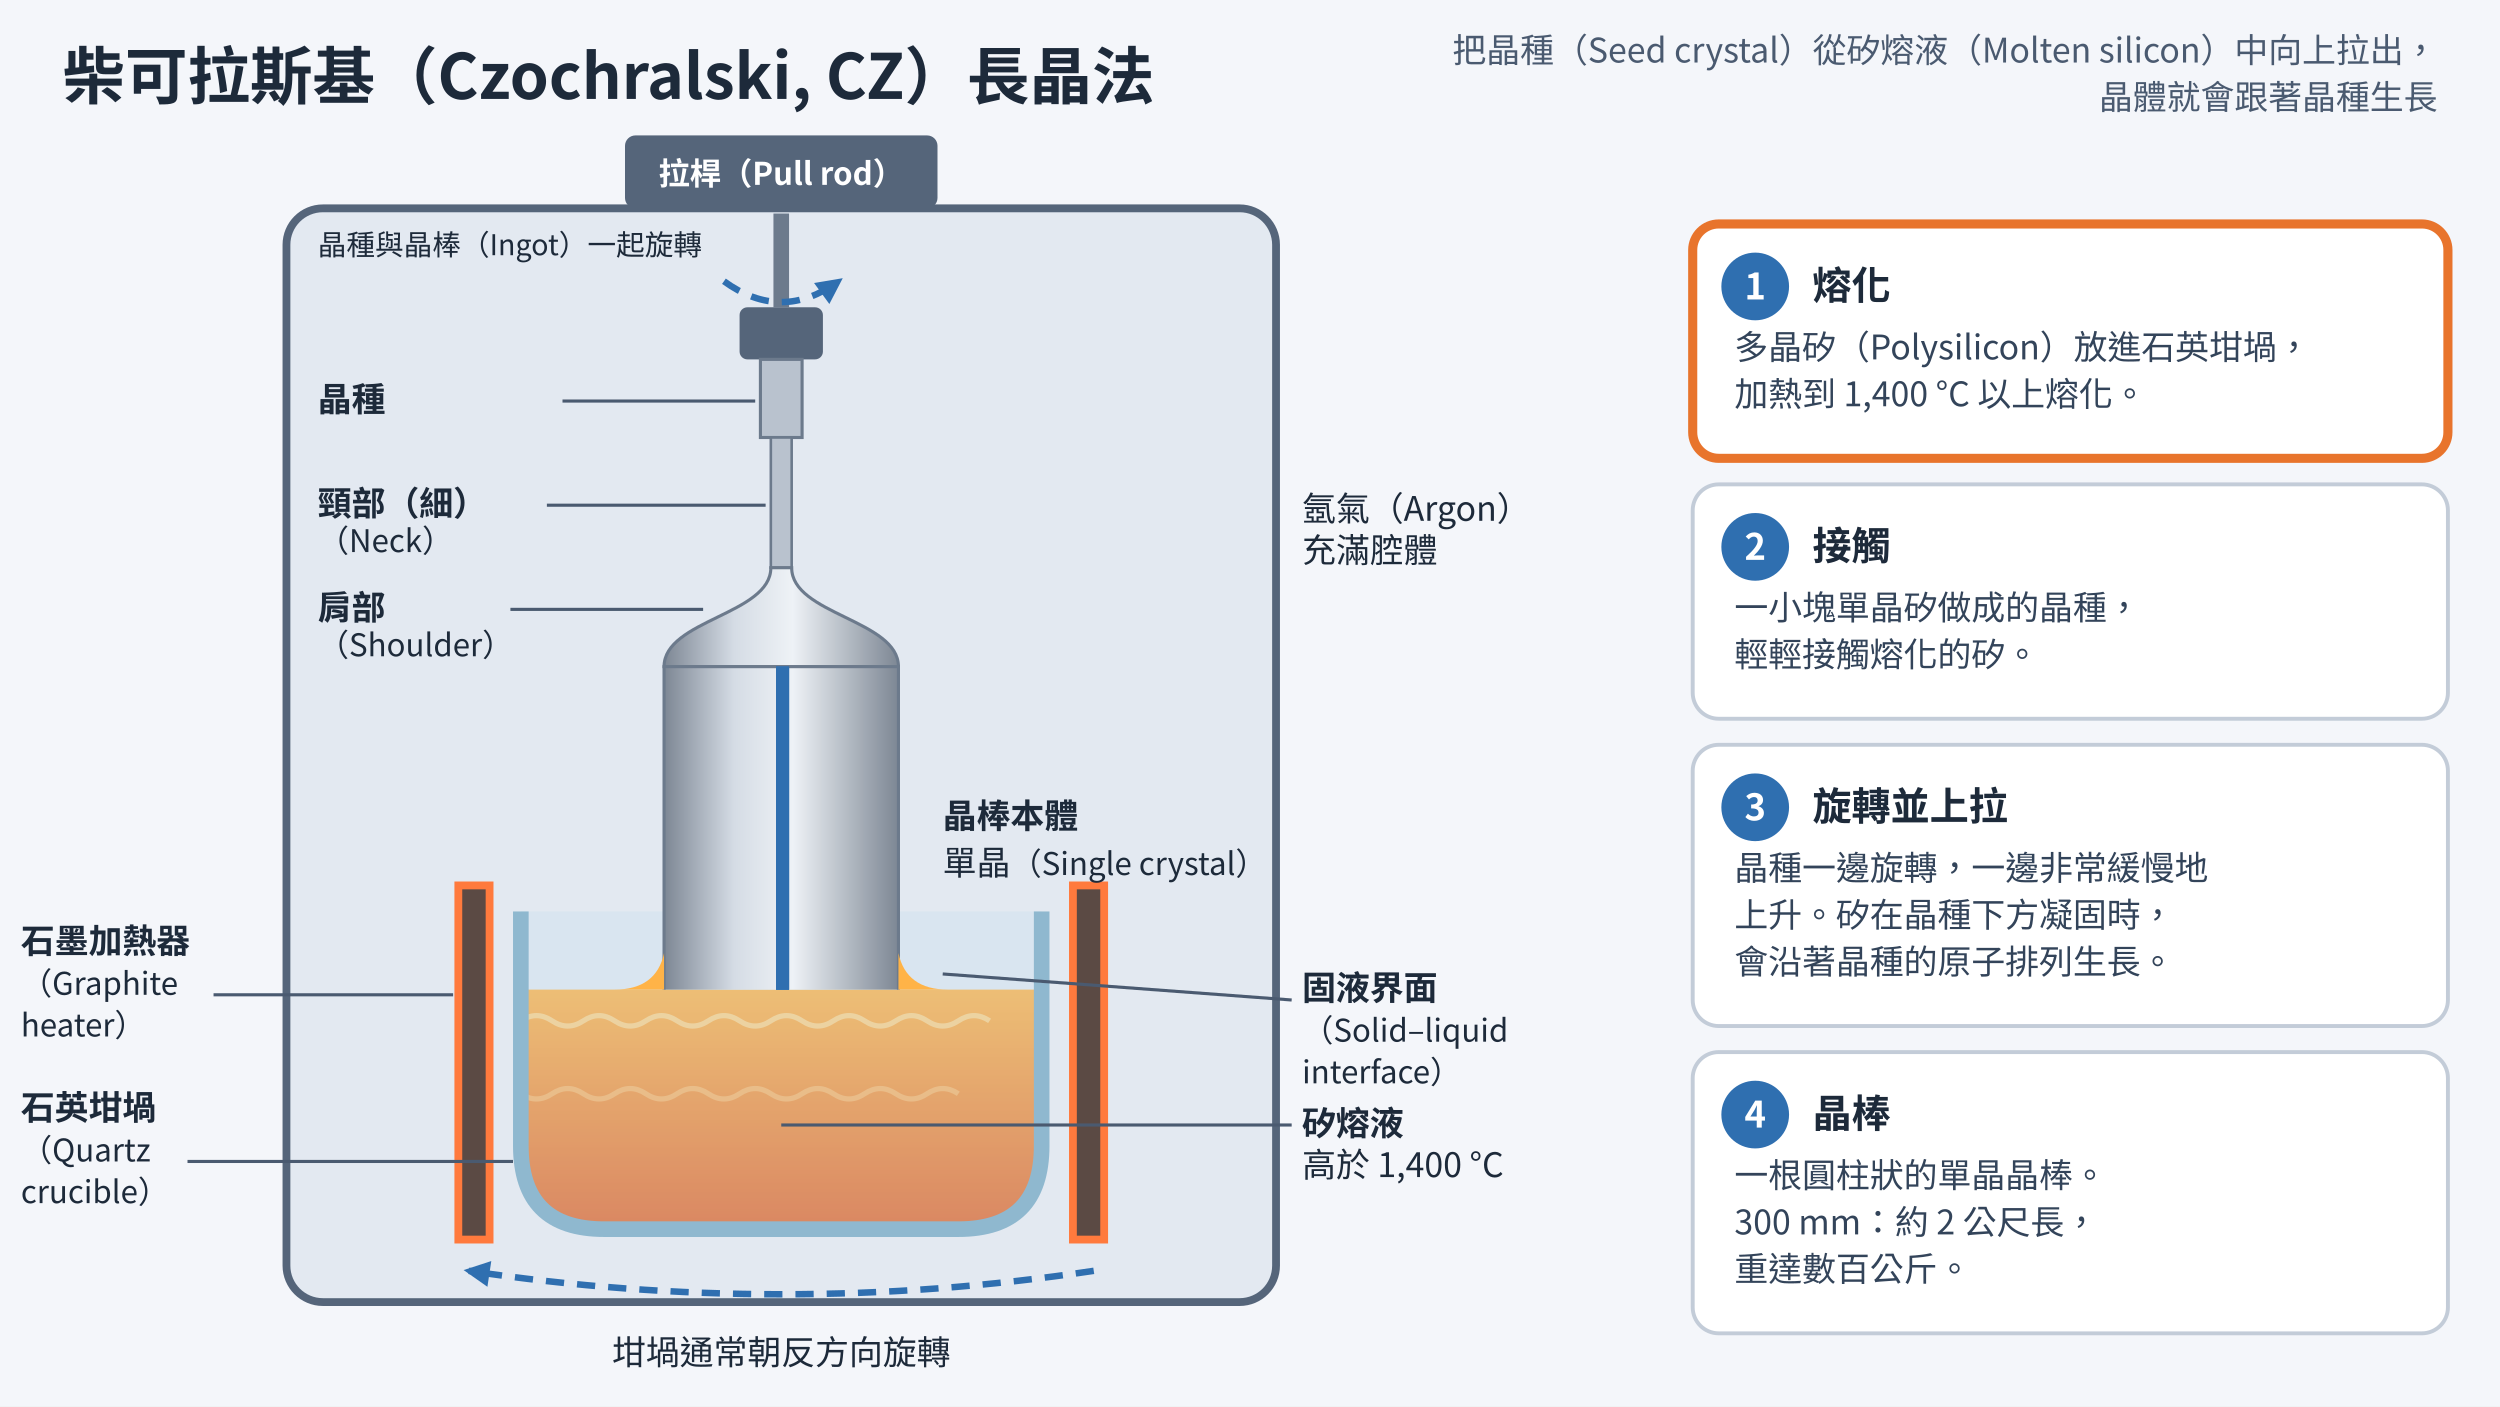
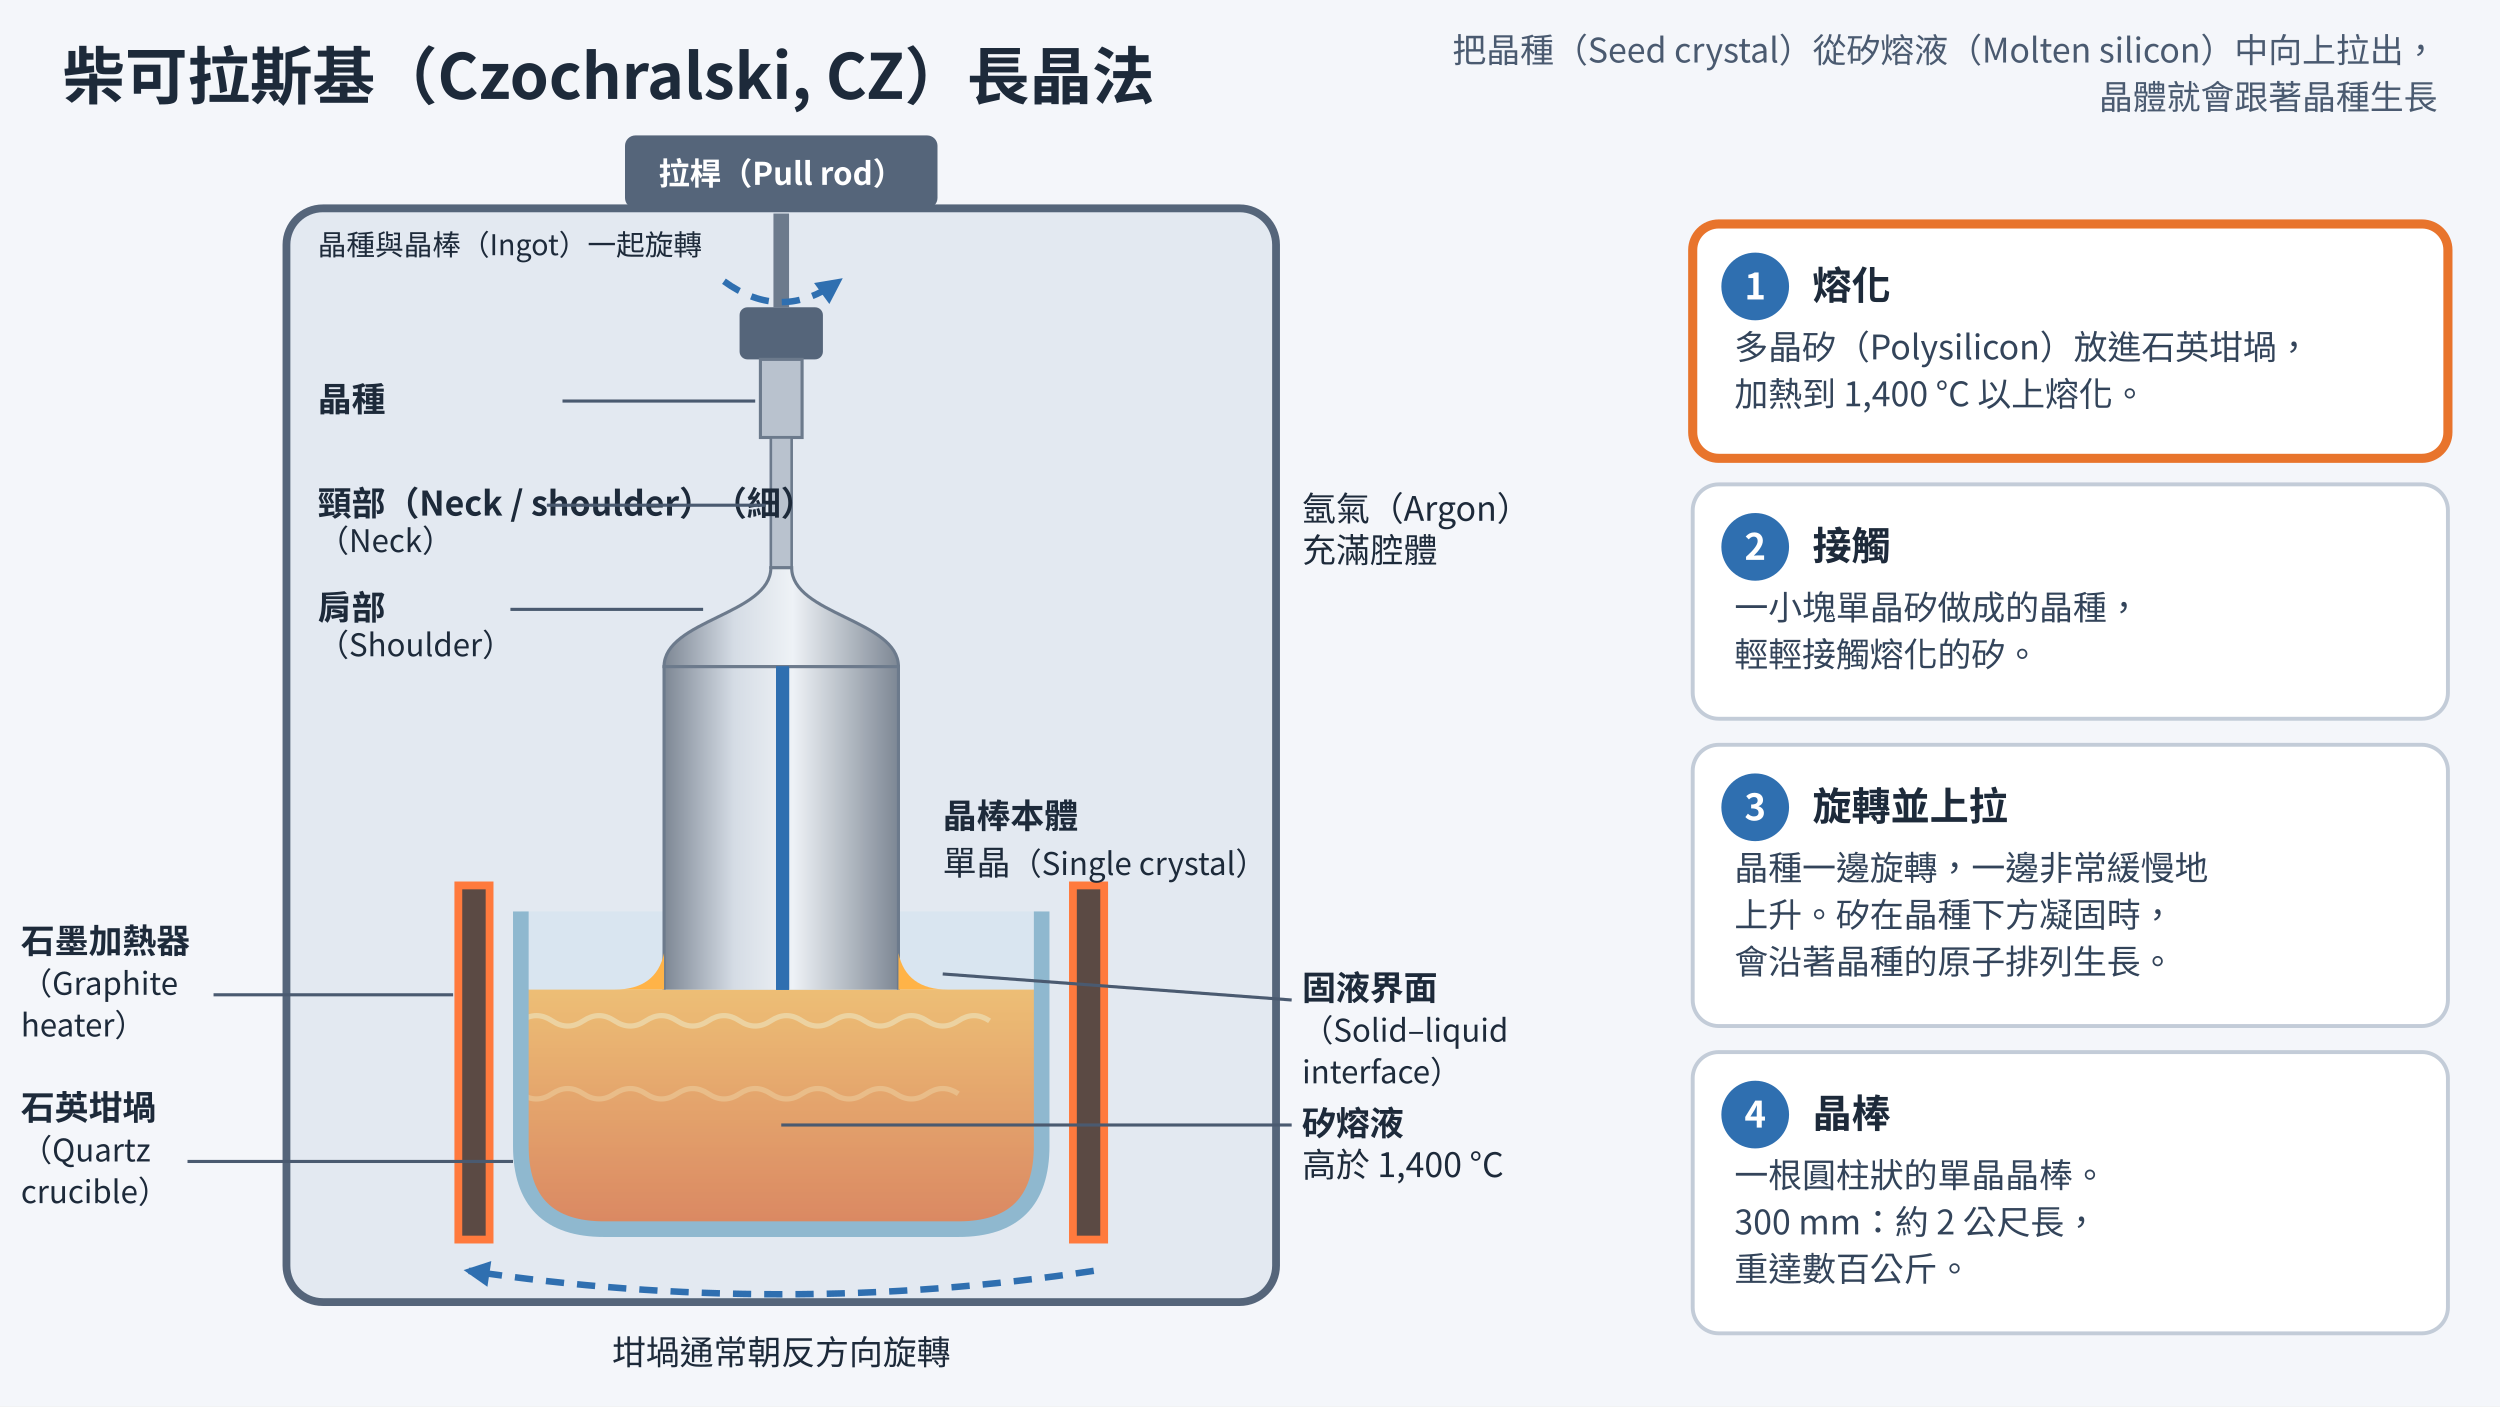
<svg xmlns="http://www.w3.org/2000/svg" xml:lang="zh-Hant-TW" viewBox="0 0 960 540" width="960" height="540" role="img" aria-labelledby="t d">
  <style>
text{font-family:"Noto Sans TC","PingFang TC","Microsoft JhengHei","Noto Sans CJK TC",system-ui,-apple-system,"Segoe UI",Roboto,Arial,sans-serif;fill:#1d2a3a}
.ttl{font-size:24px;font-weight:700}
.sub{font-size:13px;fill:#4a5a70}
.lbl{font-size:13px}
.lblb{font-size:13px;font-weight:600}
.en{font-size:12px;font-weight:400}
.lead{stroke:#4a5a70;stroke-width:1.2;fill:none}
.card{fill:#ffffff;stroke:#c3ccd8;stroke-width:1.5}
.ct{font-size:15px;font-weight:700}
.cb{font-size:13px;fill:#33445a}
.num{fill:#2f6fb0}
.numt{fill:#fff;font-size:14px;font-weight:700;text-anchor:middle}
.hl{fill:none;stroke:#e8742c;stroke-width:3.5;opacity:0}
.hl1{animation:hl 12s linear infinite;opacity:1}
.hl2{animation:hl 12s linear infinite 3s}
.hl3{animation:hl 12s linear infinite 6s}
.hl4{animation:hl 12s linear infinite 9s}
@keyframes hl{0%{opacity:1}24.9%{opacity:1}25%{opacity:0}100%{opacity:0}}
.hl1{animation-name:hl1}
@keyframes hl1{0%{opacity:1}24.9%{opacity:1}25%{opacity:0}99.9%{opacity:0}100%{opacity:1}}
.pull{animation:pull 12s ease-in-out infinite}
@keyframes pull{0%,8%{transform:translateY(0)}78%,100%{transform:translateY(-36px)}}
.stripe{animation:sx 2.4s cubic-bezier(.37,0,.63,1) infinite}
.stripe rect{animation:so 2.4s linear infinite}
.s2{animation-delay:-.6s}.s2 rect{animation-delay:-.6s}
.s3{animation-delay:-1.2s}.s3 rect{animation-delay:-1.2s}
.s4{animation-delay:-1.8s}.s4 rect{animation-delay:-1.8s}
@keyframes sx{from{transform:translateX(-40px)}to{transform:translateX(40px)}}
@keyframes so{0%{opacity:0}15%{opacity:.55}85%{opacity:.55}100%{opacity:0}}
.dash1{stroke-dasharray:7 5;animation:dd 1.2s linear infinite}
.dash2{stroke-dasharray:7 5;animation:dd 1.6s linear infinite}
@keyframes dd{to{stroke-dashoffset:-24}}
.glow{animation:gl 2.4s ease-in-out infinite alternate}
@keyframes gl{from{opacity:.45}to{opacity:1}}
.wave{animation:wv 3s linear infinite}
@keyframes wv{to{transform:translateX(24px)}}
@media (prefers-reduced-motion:reduce){
 .pull{animation:none;transform:translateY(-36px)}
 .stripe,.stripe rect,.dash1,.dash2,.glow,.wave{animation:none}
 .stripe rect{opacity:.35}
 .hl1{animation:none;opacity:0}
 .hl2,.hl3{animation:none}
 .hl4{animation:none;opacity:1}
}
</style>
  <defs>
    <linearGradient id="si" gradientUnits="userSpaceOnUse" x1="255" y1="0" x2="345" y2="0">
      <stop offset="0" stop-color="#7d8794" />
      <stop offset=".3" stop-color="#d5dce5" />
      <stop offset=".55" stop-color="#eef2f6" />
      <stop offset="1" stop-color="#7d8794" />
    </linearGradient>
    <linearGradient id="melt" x1="0" y1="0" x2="0" y2="1">
      <stop offset="0" stop-color="#ffb347" />
      <stop offset="1" stop-color="#e2602a" />
    </linearGradient>
    <clipPath id="above">
      <rect x="120" y="82" width="360" height="298" />
    </clipPath>
    <clipPath id="bodyclip">
      <rect x="255" y="256" width="90" height="270" />
    </clipPath>
    <clipPath id="cru">
      <path d="M200 350 L200 440 Q200 472 232 472 L368 472 Q400 472 400 440 L400 350 Z" />
    </clipPath>
    <clipPath id="meltclip">
      <rect x="200" y="380" width="200" height="100" />
    </clipPath>
    <marker id="ar" viewBox="0 0 10 10" refX="8" refY="5" markerWidth="4" markerHeight="4" orient="auto">
      <path d="M0 0 L10 5 L0 10 Z" fill="#2f6fb0" />
    </marker>
  </defs>
  <rect width="960" height="540" fill="#f4f6fa" />
  <text class="ttl" x="24" y="38">柴可拉斯基（Czochralski, CZ）長晶法</text>
  <text class="sub" x="936" y="24" text-anchor="end">把晶種（Seed crystal）從矽熔液（Molten silicon）中向上拉出，</text>
  <text class="sub" x="936" y="42" text-anchor="end">晶體就會跟著晶種生長</text>
  <rect x="110" y="80" width="380" height="420" rx="14" fill="#e3e9f1" stroke="#55657a" stroke-width="3" />
  <rect x="176" y="340" width="12" height="136" fill="#5b4a44" />
  <rect x="412" y="340" width="12" height="136" fill="#5b4a44" />
  <g class="glow">
    <rect x="176" y="340" width="12" height="136" fill="none" stroke="#ff7a3d" stroke-width="3" />
    <rect x="412" y="340" width="12" height="136" fill="none" stroke="#ff7a3d" stroke-width="3" />
  </g>
  <g clip-path="url(#cru)">
    <g clip-path="url(#meltclip)">
      <rect x="200" y="380" width="200" height="100" fill="url(#melt)" />
      <g class="wave">
        <path d="M176 392 q6 -4 12 0 t12 0 t12 0 t12 0 t12 0 t12 0 t12 0 t12 0 t12 0 t12 0 t12 0 t12 0 t12 0 t12 0 t12 0 t12 0 t12 0" fill="none" stroke="#ffe0a0" stroke-width="2" opacity=".7" />
        <path d="M164 420 q6 -4 12 0 t12 0 t12 0 t12 0 t12 0 t12 0 t12 0 t12 0 t12 0 t12 0 t12 0 t12 0 t12 0 t12 0 t12 0 t12 0 t12 0" fill="none" stroke="#ffd08a" stroke-width="2" opacity=".5" />
      </g>
    </g>
  </g>
  <path d="M200 350 L200 440 Q200 472 232 472 L368 472 Q400 472 400 440 L400 350" fill="rgba(190,220,238,.28)" stroke="#8fb8cf" stroke-width="6" stroke-linejoin="round" />
  <g clip-path="url(#above)">
    <g class="pull">
      <rect x="297" y="-60" width="6" height="178" fill="#6c7a8c" />
      <rect x="284" y="118" width="32" height="20" rx="3" fill="#55657a" />
      <rect x="292" y="138" width="16" height="30" fill="#b9c2ce" stroke="#6c7a8c" stroke-width="1.2" />
      <rect x="296" y="168" width="8" height="50" fill="#b9c2ce" stroke="#6c7a8c" stroke-width="1" />
      <path d="M296 218 L304 218 C304 236 345 238 345 256 L255 256 C255 238 296 236 296 218 Z" fill="url(#si)" stroke="#6c7a8c" stroke-width="1.2" />
      <rect x="255" y="256" width="90" height="270" fill="url(#si)" stroke="#6c7a8c" stroke-width="1.2" />
      <g clip-path="url(#bodyclip)">
        <g class="stripe s1">
          <rect x="298" y="256" width="5" height="270" fill="#2f6fb0" />
        </g>
        <g class="stripe s2">
          <rect x="298" y="256" width="5" height="270" fill="#2f6fb0" />
        </g>
        <g class="stripe s3">
          <rect x="298" y="256" width="5" height="270" fill="#2f6fb0" />
        </g>
        <g class="stripe s4">
          <rect x="298" y="256" width="5" height="270" fill="#2f6fb0" />
        </g>
      </g>
      <path class="dash1" d="M278 108 Q300 124 322 108" fill="none" stroke="#2f6fb0" stroke-width="2.5" marker-end="url(#ar)" />
      <text class="lblb" x="122" y="158">晶種</text>
      <path class="lead" d="M216 154 L290 154" />
-       <text class="lblb" x="122" y="198">頸部（細）<tspan class="en" x="122" dy="14">（Neck）</tspan>
+       <text class="lblb" x="122" y="198">頸部（Neck / shoulder）（細）<tspan class="en" x="122" dy="14">（Neck）</tspan>
      </text>
      <path class="lead" d="M210 194 L294 194" />
      <text class="lblb" x="122" y="238">肩部<tspan class="en" x="122" dy="14">（Shoulder）</tspan>
      </text>
      <path class="lead" d="M196 234 L270 234" />
    </g>
  </g>
  <path d="M236 380 Q252 380 255 366 L255 380 Z" fill="#ffb347" />
  <path d="M364 380 Q348 380 345 366 L345 380 Z" fill="#ffb347" />
  <rect x="240" y="52" width="120" height="28" rx="4" fill="#55657a" />
  <text x="300" y="71" text-anchor="middle" style="fill:#fff;font-size:12px;font-weight:600">拉桿（Pull rod）</text>
  <path class="dash2" d="M420 488 Q300 506 180 488" fill="none" stroke="#2f6fb0" stroke-width="2.5" marker-end="url(#ar)" />
  <text class="lbl" x="300" y="524" text-anchor="middle">坩堝通常朝反方向旋轉</text>
  <text class="lbl" x="122" y="98" style="font-size:11px">晶種與晶棒（Ingot）一起旋轉</text>
  <text class="lblb" x="362" y="318">晶棒本體</text>
  <text class="lbl" x="362" y="336">單晶<tspan class="en">（Single crystal）</tspan>
  </text>
  <text class="lblb" x="8" y="430">石英坩堝</text>
  <text class="lbl en" x="8" y="446">（Quartz</text>
  <text class="lbl en" x="8" y="462">crucible）</text>
  <path class="lead" d="M72 446 L197 446" />
  <text class="lblb" x="8" y="366">石墨加熱器</text>
  <text class="lbl en" x="8" y="382">（Graphite</text>
  <text class="lbl en" x="8" y="398">heater）</text>
  <path class="lead" d="M82 382 L174 382" />
  <text class="lblb" x="500" y="436">矽熔液</text>
  <path class="lead" d="M496 432 L300 432" />
  <text class="lbl" x="500" y="452">高於 1,400 °C</text>
  <text class="lblb" x="500" y="384">固液界面</text>
  <text class="lbl en" x="500" y="400">（Solid–liquid</text>
  <text class="lbl en" x="500" y="416">interface）</text>
  <path class="lead" d="M496 384 L362 374" />
  <text class="lbl" x="500" y="200">氬氣（Argon）</text>
  <text class="lbl" x="500" y="216">充滿腔體</text>
  <g>
    <rect class="card" x="650" y="86" width="290" height="90" rx="10" />
    <circle class="num" cx="674" cy="110" r="13" />
    <text class="numt" x="674" y="115">1</text>
    <text class="ct" x="696" y="115">熔化</text>
    <text class="cb" x="666" y="138">多晶矽（Polysilicon）放進石英坩堝，</text>
    <text class="cb" x="666" y="156">加熱到 1,400 °C 以上熔化。</text>
    <rect class="hl hl1" x="650" y="86" width="290" height="90" rx="10" />
    <rect class="card" x="650" y="186" width="290" height="90" rx="10" />
    <circle class="num" cx="674" cy="210" r="13" />
    <text class="numt" x="674" y="215">2</text>
    <text class="ct" x="696" y="215">接觸</text>
    <text class="cb" x="666" y="238">一小塊單晶矽做成的晶種，</text>
    <text class="cb" x="666" y="256">輕輕接觸熔化的矽。</text>
    <rect class="hl hl2" x="650" y="186" width="290" height="90" rx="10" />
    <rect class="card" x="650" y="286" width="290" height="108" rx="10" />
    <circle class="num" cx="674" cy="310" r="13" />
    <text class="numt" x="674" y="315">3</text>
    <text class="ct" x="696" y="315">旋轉並上拉</text>
    <text class="cb" x="666" y="338">晶種一邊旋轉，一邊非常緩慢地</text>
    <text class="cb" x="666" y="356">上升。矽在晶種下方凝固時，</text>
    <text class="cb" x="666" y="374">會沿著晶種的原子排列生長。</text>
    <rect class="hl hl3" x="650" y="286" width="290" height="108" rx="10" />
    <rect class="card" x="650" y="404" width="290" height="108" rx="10" />
    <circle class="num" cx="674" cy="428" r="13" />
    <text class="numt" x="674" y="433">4</text>
    <text class="ct" x="696" y="433">晶棒</text>
    <text class="cb" x="666" y="456">一根圓柱狀的單晶晶棒。</text>
    <text class="cb" x="666" y="474">300 mm：約 2 公尺長，</text>
    <text class="cb" x="666" y="492">重達數百公斤。</text>
    <rect class="hl hl4" x="650" y="404" width="290" height="108" rx="10" />
  </g>
</svg>
